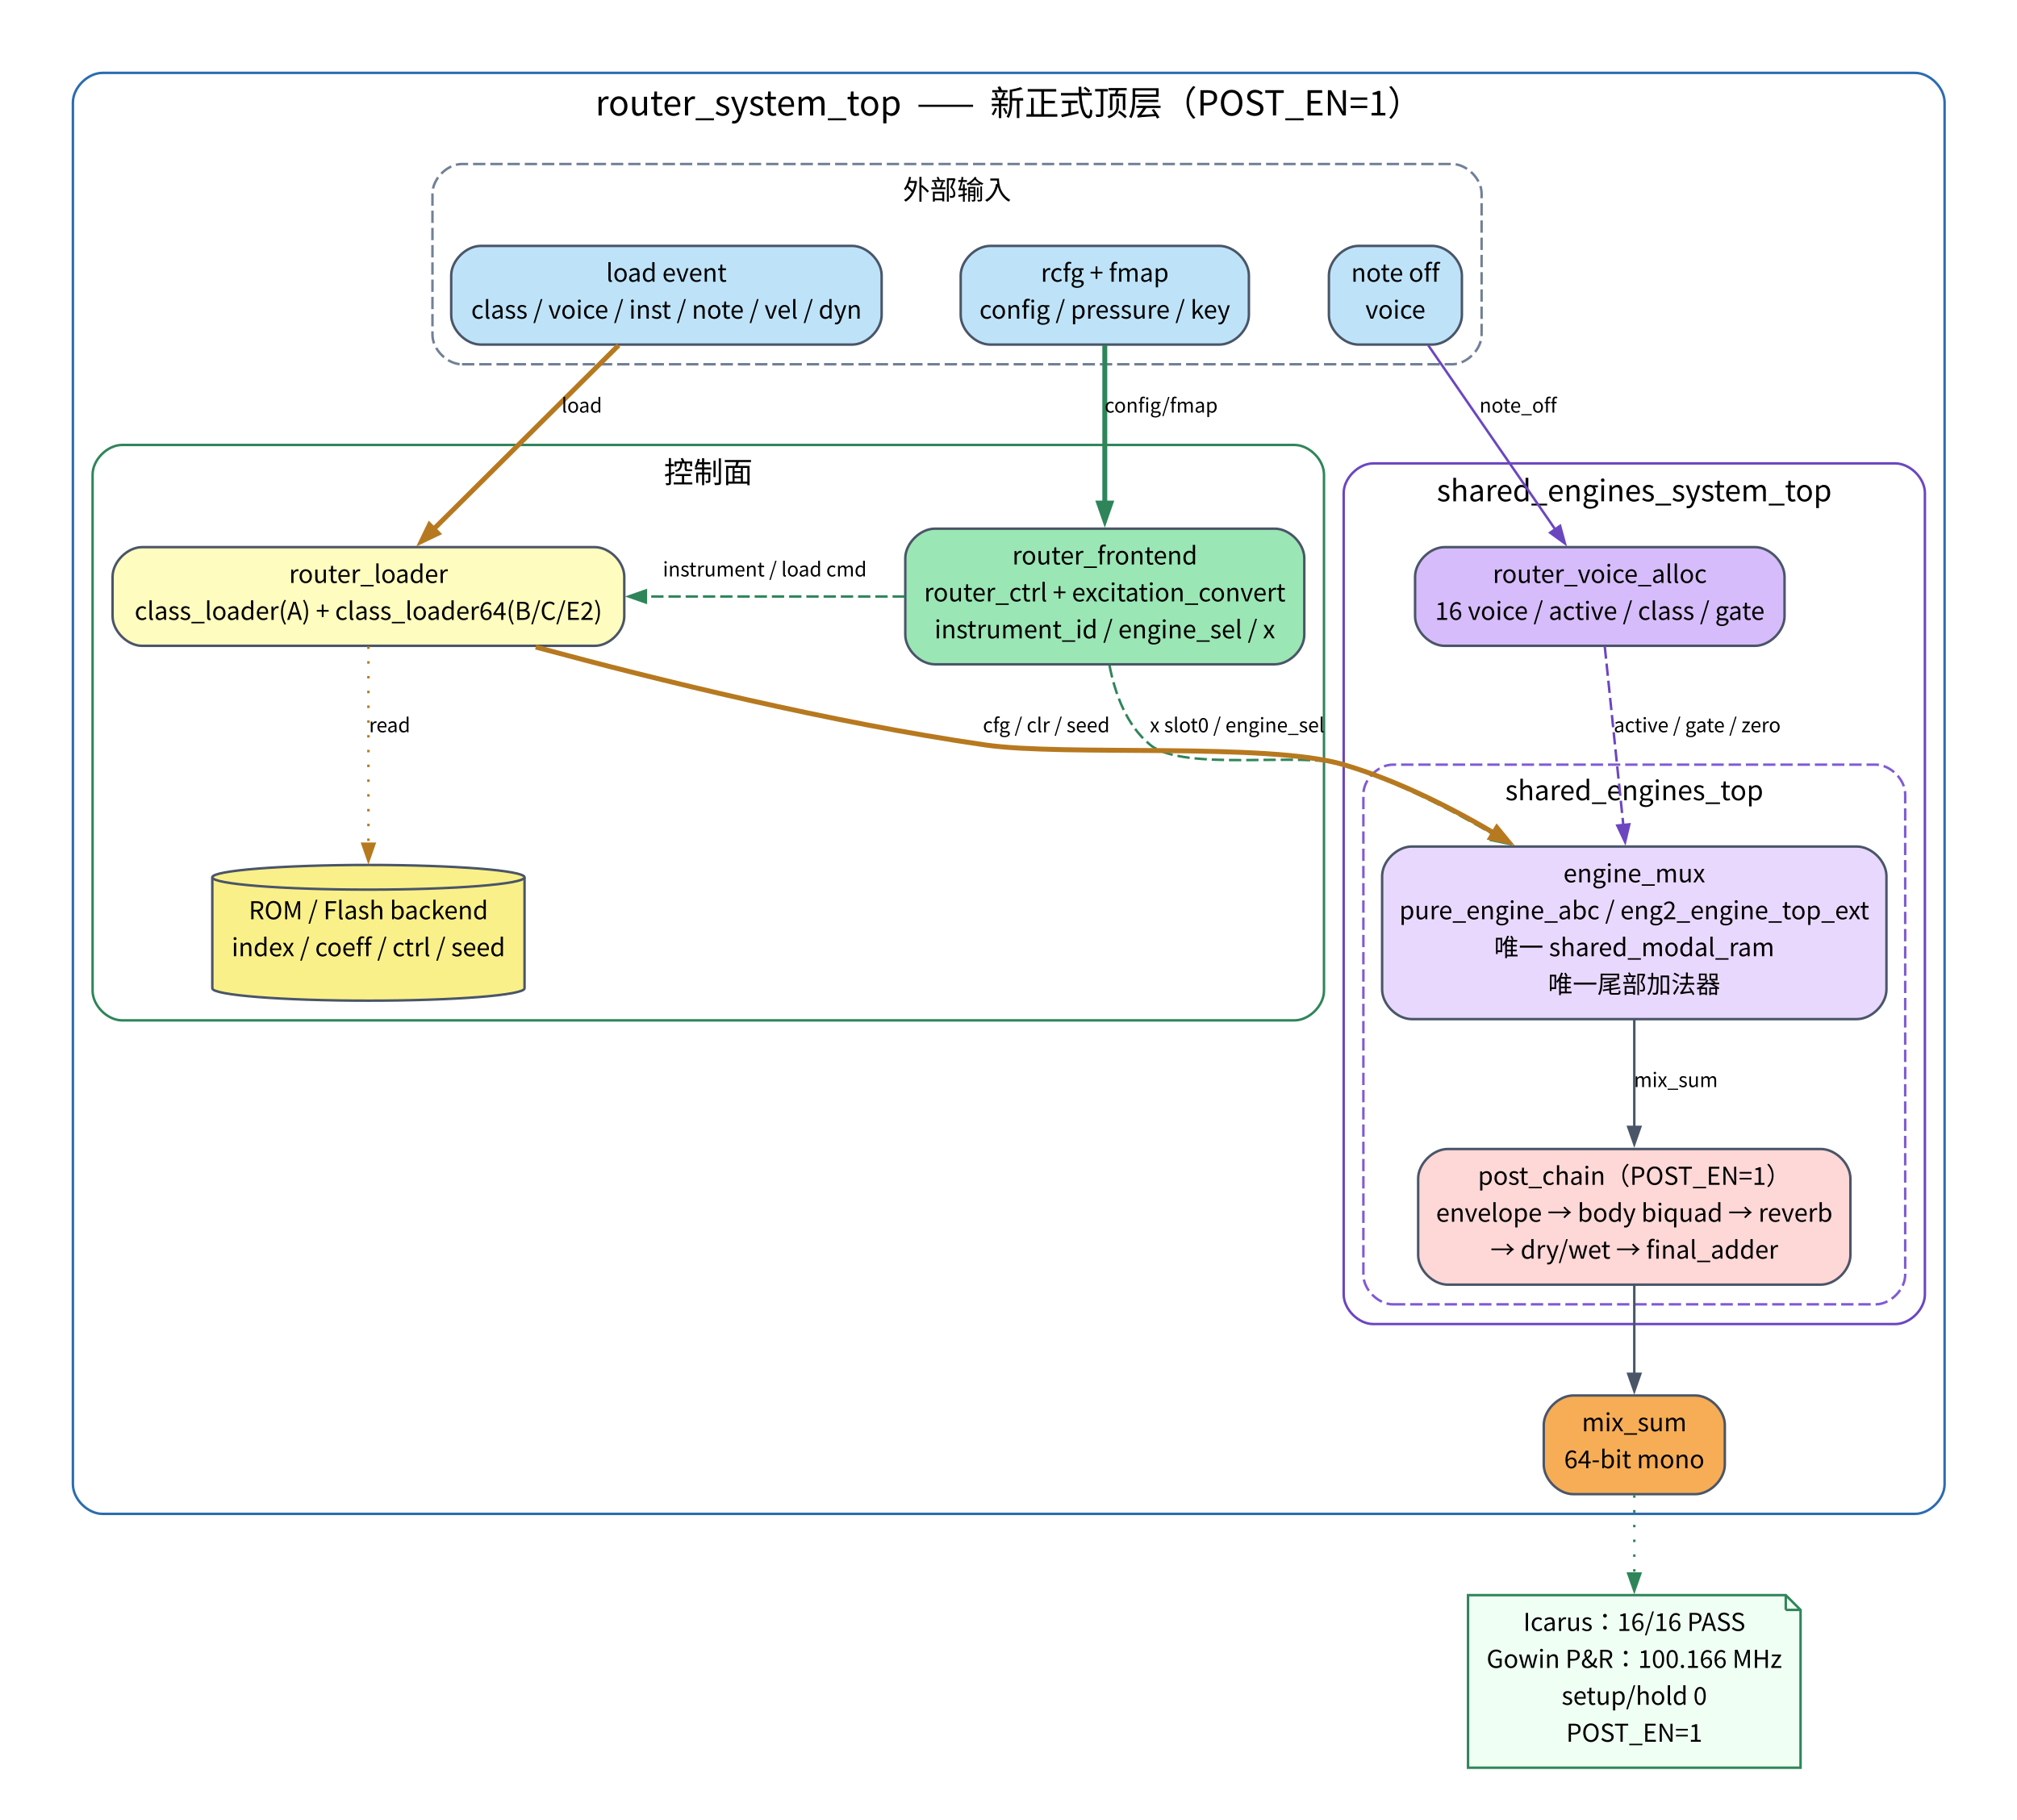
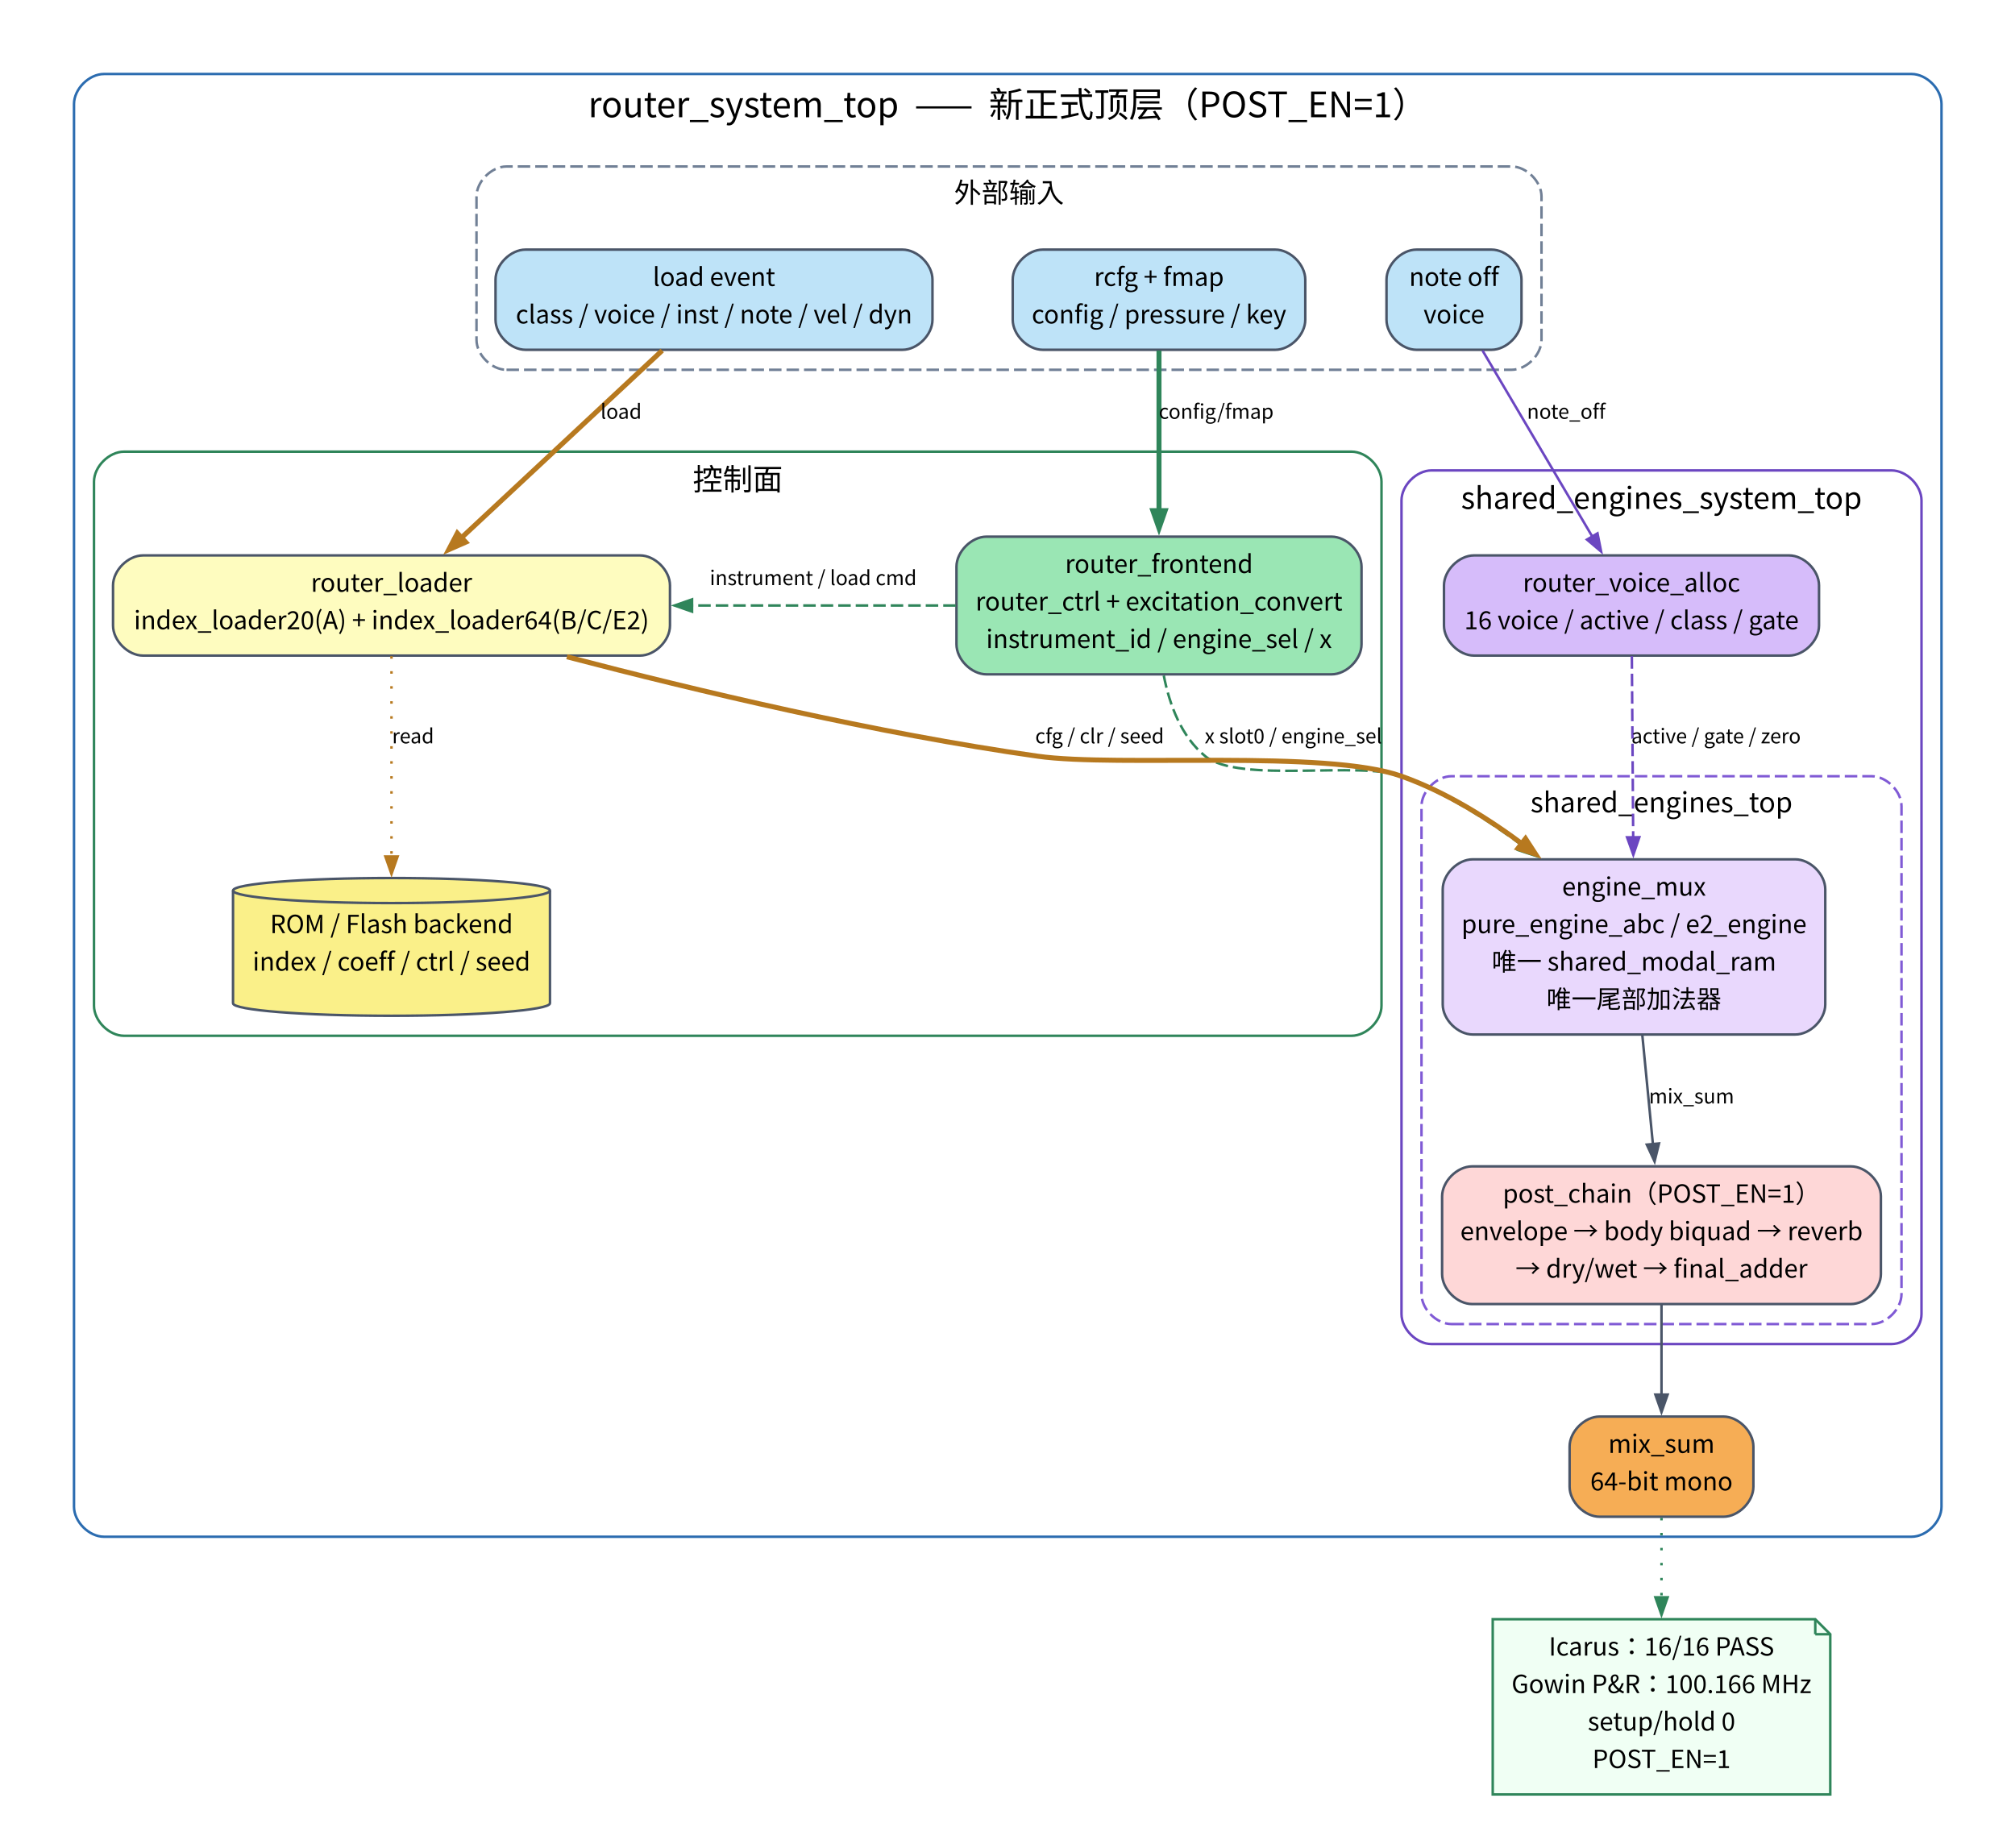
- <svg xmlns="http://www.w3.org/2000/svg" width="819pt" height="739pt" viewBox="0.00 0.00 819.00 739.00">
+ <svg xmlns="http://www.w3.org/2000/svg" width="806pt" height="739pt" viewBox="0.00 0.00 806.00 739.00">
  <g id="graph0" class="graph" transform="scale(1 1) rotate(0) translate(21.6 717.83)">
-     <polygon fill="white" stroke="none" points="-21.6,21.6 -21.6,-717.83 797.6,-717.83 797.6,21.6 -21.6,21.6" />
+     <polygon fill="white" stroke="none" points="-21.6,21.6 -21.6,-717.83 784.6,-717.83 784.6,21.6 -21.6,21.6" />
    <g id="clust1" class="cluster">
-       <path fill="white" stroke="#2b6cb0" d="M20,-103.08C20,-103.08 756,-103.08 756,-103.08 762,-103.08 768,-109.08 768,-115.08 768,-115.08 768,-676.23 768,-676.23 768,-682.23 762,-688.23 756,-688.23 756,-688.23 20,-688.23 20,-688.23 14,-688.23 8,-682.23 8,-676.23 8,-676.23 8,-115.08 8,-115.08 8,-109.08 14,-103.08 20,-103.08" />
-       <text xml:space="preserve" text-anchor="middle" x="388" y="-670.93" font-family="Noto Sans CJK TC" font-size="14.00">router_system_top  ——  新正式顶层（POST_EN=1）</text>
+       <path fill="white" stroke="#2b6cb0" d="M20,-103.08C20,-103.08 743,-103.08 743,-103.08 749,-103.08 755,-109.08 755,-115.08 755,-115.08 755,-676.23 755,-676.23 755,-682.23 749,-688.23 743,-688.23 743,-688.23 20,-688.23 20,-688.23 14,-688.23 8,-682.23 8,-676.23 8,-676.23 8,-115.08 8,-115.08 8,-109.08 14,-103.08 20,-103.08" />
+       <text xml:space="preserve" text-anchor="middle" x="381.5" y="-670.93" font-family="Noto Sans CJK TC" font-size="14.00">router_system_top  ——  新正式顶层（POST_EN=1）</text>
    </g>
    <g id="clust2" class="cluster">
-       <path fill="white" stroke="#718096" stroke-dasharray="5,2" d="M166,-569.9C166,-569.9 568,-569.9 568,-569.9 574,-569.9 580,-575.9 580,-581.9 580,-581.9 580,-639.23 580,-639.23 580,-645.23 574,-651.23 568,-651.23 568,-651.23 166,-651.23 166,-651.23 160,-651.23 154,-645.23 154,-639.23 154,-639.23 154,-581.9 154,-581.9 154,-575.9 160,-569.9 166,-569.9" />
-       <text xml:space="preserve" text-anchor="middle" x="367" y="-636.78" font-family="Noto Sans CJK TC" font-size="11.00">外部输入</text>
+       <path fill="white" stroke="#718096" stroke-dasharray="5,2" d="M181,-569.9C181,-569.9 583,-569.9 583,-569.9 589,-569.9 595,-575.9 595,-581.9 595,-581.9 595,-639.23 595,-639.23 595,-645.23 589,-651.23 583,-651.23 583,-651.23 181,-651.23 181,-651.23 175,-651.23 169,-645.23 169,-639.23 169,-639.23 169,-581.9 169,-581.9 169,-575.9 175,-569.9 181,-569.9" />
+       <text xml:space="preserve" text-anchor="middle" x="382" y="-636.78" font-family="Noto Sans CJK TC" font-size="11.00">外部输入</text>
    </g>
    <g id="clust4" class="cluster">
-       <path fill="white" stroke="#2f855a" d="M28,-303.48C28,-303.48 504,-303.48 504,-303.48 510,-303.48 516,-309.48 516,-315.48 516,-315.48 516,-525.15 516,-525.15 516,-531.15 510,-537.15 504,-537.15 504,-537.15 28,-537.15 28,-537.15 22,-537.15 16,-531.15 16,-525.15 16,-525.15 16,-315.48 16,-315.48 16,-309.48 22,-303.48 28,-303.48" />
-       <text xml:space="preserve" text-anchor="middle" x="266" y="-521.75" font-family="Noto Sans CJK TC" font-size="12.00">控制面</text>
+       <path fill="white" stroke="#2f855a" d="M28,-303.48C28,-303.48 519,-303.48 519,-303.48 525,-303.48 531,-309.48 531,-315.48 531,-315.48 531,-525.15 531,-525.15 531,-531.15 525,-537.15 519,-537.15 519,-537.15 28,-537.15 28,-537.15 22,-537.15 16,-531.15 16,-525.15 16,-525.15 16,-315.48 16,-315.48 16,-309.48 22,-303.48 28,-303.48" />
+       <text xml:space="preserve" text-anchor="middle" x="273.5" y="-521.75" font-family="Noto Sans CJK TC" font-size="12.00">控制面</text>
    </g>
    <g id="clust6" class="cluster">
-       <path fill="white" stroke="#6b46c1" d="M536,-180.16C536,-180.16 748,-180.16 748,-180.16 754,-180.16 760,-186.16 760,-192.16 760,-192.16 760,-517.65 760,-517.65 760,-523.65 754,-529.65 748,-529.65 748,-529.65 536,-529.65 536,-529.65 530,-529.65 524,-523.65 524,-517.65 524,-517.65 524,-192.16 524,-192.16 524,-186.16 530,-180.16 536,-180.16" />
-       <text xml:space="preserve" text-anchor="middle" x="642" y="-514.25" font-family="Noto Sans CJK TC" font-size="12.00">shared_engines_system_top</text>
+       <path fill="white" stroke="#6b46c1" d="M551,-180.16C551,-180.16 735,-180.16 735,-180.16 741,-180.16 747,-186.16 747,-192.16 747,-192.16 747,-517.65 747,-517.65 747,-523.65 741,-529.65 735,-529.65 735,-529.65 551,-529.65 551,-529.65 545,-529.65 539,-523.65 539,-517.65 539,-517.65 539,-192.16 539,-192.16 539,-186.16 545,-180.16 551,-180.16" />
+       <text xml:space="preserve" text-anchor="middle" x="643" y="-514.25" font-family="Noto Sans CJK TC" font-size="12.00">shared_engines_system_top</text>
    </g>
    <g id="clust7" class="cluster">
-       <path fill="white" stroke="#805ad5" stroke-dasharray="5,2" d="M544,-188.16C544,-188.16 740,-188.16 740,-188.16 746,-188.16 752,-194.16 752,-200.16 752,-200.16 752,-395.32 752,-395.32 752,-401.32 746,-407.32 740,-407.32 740,-407.32 544,-407.32 544,-407.32 538,-407.32 532,-401.32 532,-395.32 532,-395.32 532,-200.16 532,-200.16 532,-194.16 538,-188.16 544,-188.16" />
-       <text xml:space="preserve" text-anchor="middle" x="642" y="-392.87" font-family="Noto Sans CJK TC" font-size="11.00">shared_engines_top</text>
+       <path fill="white" stroke="#805ad5" stroke-dasharray="5,2" d="M559,-188.16C559,-188.16 727,-188.16 727,-188.16 733,-188.16 739,-194.16 739,-200.16 739,-200.16 739,-395.32 739,-395.32 739,-401.32 733,-407.32 727,-407.32 727,-407.32 559,-407.32 559,-407.32 553,-407.32 547,-401.32 547,-395.32 547,-395.32 547,-200.16 547,-200.16 547,-194.16 553,-188.16 559,-188.16" />
+       <text xml:space="preserve" text-anchor="middle" x="643" y="-392.87" font-family="Noto Sans CJK TC" font-size="11.00">shared_engines_top</text>
    </g>
    <g id="node1" class="node">
-       <path fill="#bee3f8" stroke="#4a5568" d="M324.39,-617.98C324.39,-617.98 173.61,-617.98 173.61,-617.98 167.61,-617.98 161.61,-611.98 161.61,-605.98 161.61,-605.98 161.61,-589.9 161.61,-589.9 161.61,-583.9 167.61,-577.9 173.61,-577.9 173.61,-577.9 324.39,-577.9 324.39,-577.9 330.39,-577.9 336.39,-583.9 336.39,-589.9 336.39,-589.9 336.39,-605.98 336.39,-605.98 336.39,-611.98 330.39,-617.98 324.39,-617.98" />
-       <text xml:space="preserve" text-anchor="middle" x="249" y="-603.44" font-family="Noto Sans CJK TC" font-size="10.00">load event</text>
-       <text xml:space="preserve" text-anchor="middle" x="249" y="-588.44" font-family="Noto Sans CJK TC" font-size="10.00">class / voice / inst / note / vel / dyn</text>
+       <path fill="#bee3f8" stroke="#4a5568" d="M339.39,-617.98C339.39,-617.98 188.61,-617.98 188.61,-617.98 182.61,-617.98 176.61,-611.98 176.61,-605.98 176.61,-605.98 176.61,-589.9 176.61,-589.9 176.61,-583.9 182.61,-577.9 188.61,-577.9 188.61,-577.9 339.39,-577.9 339.39,-577.9 345.39,-577.9 351.39,-583.9 351.39,-589.9 351.39,-589.9 351.39,-605.98 351.39,-605.98 351.39,-611.98 345.39,-617.98 339.39,-617.98" />
+       <text xml:space="preserve" text-anchor="middle" x="264" y="-603.44" font-family="Noto Sans CJK TC" font-size="10.00">load event</text>
+       <text xml:space="preserve" text-anchor="middle" x="264" y="-588.44" font-family="Noto Sans CJK TC" font-size="10.00">class / voice / inst / note / vel / dyn</text>
    </g>
    <g id="node5" class="node">
-       <path fill="#fefcbf" stroke="#4a5568" d="M219.89,-495.65C219.89,-495.65 36.11,-495.65 36.11,-495.65 30.11,-495.65 24.11,-489.65 24.11,-483.65 24.11,-483.65 24.11,-467.57 24.11,-467.57 24.11,-461.57 30.11,-455.57 36.11,-455.57 36.11,-455.57 219.89,-455.57 219.89,-455.57 225.89,-455.57 231.89,-461.57 231.89,-467.57 231.89,-467.57 231.89,-483.65 231.89,-483.65 231.89,-489.65 225.89,-495.65 219.89,-495.65" />
-       <text xml:space="preserve" text-anchor="middle" x="128" y="-481.11" font-family="Noto Sans CJK TC" font-size="10.00">router_loader</text>
-       <text xml:space="preserve" text-anchor="middle" x="128" y="-466.11" font-family="Noto Sans CJK TC" font-size="10.00">class_loader(A) + class_loader64(B/C/E2)</text>
+       <path fill="#fefcbf" stroke="#4a5568" d="M234.39,-495.65C234.39,-495.65 35.61,-495.65 35.61,-495.65 29.61,-495.65 23.61,-489.65 23.61,-483.65 23.61,-483.65 23.61,-467.57 23.61,-467.57 23.61,-461.57 29.61,-455.57 35.61,-455.57 35.61,-455.57 234.39,-455.57 234.39,-455.57 240.39,-455.57 246.39,-461.57 246.39,-467.57 246.39,-467.57 246.39,-483.65 246.39,-483.65 246.39,-489.65 240.39,-495.65 234.39,-495.65" />
+       <text xml:space="preserve" text-anchor="middle" x="135" y="-481.11" font-family="Noto Sans CJK TC" font-size="10.00">router_loader</text>
+       <text xml:space="preserve" text-anchor="middle" x="135" y="-466.11" font-family="Noto Sans CJK TC" font-size="10.00">index_loader20(A) + index_loader64(B/C/E2)</text>
    </g>
    <g id="edge4" class="edge">
-       <path fill="none" stroke="#b7791f" stroke-width="2" d="M229.56,-577.61C208.83,-556.99 175.93,-524.27 153.22,-501.69" />
-       <polygon fill="#b7791f" stroke="#b7791f" stroke-width="2" points="156.23,-501.23 149.54,-498.03 152.77,-504.7 156.23,-501.23" />
-       <text xml:space="preserve" text-anchor="middle" x="214.66" y="-550.3" font-family="Noto Sans CJK TC" font-size="8.00">load</text>
+       <path fill="none" stroke="#b7791f" stroke-width="2" d="M243.27,-577.61C221.18,-556.99 186.1,-524.27 161.89,-501.69" />
+       <polygon fill="#b7791f" stroke="#b7791f" stroke-width="2" points="164.68,-500.94 157.89,-497.96 161.34,-504.53 164.68,-500.94" />
+       <text xml:space="preserve" text-anchor="middle" x="226.84" y="-550.3" font-family="Noto Sans CJK TC" font-size="8.00">load</text>
    </g>
    <g id="node2" class="node">
-       <path fill="#bee3f8" stroke="#4a5568" d="M473.51,-617.98C473.51,-617.98 380.49,-617.98 380.49,-617.98 374.49,-617.98 368.49,-611.98 368.49,-605.98 368.49,-605.98 368.49,-589.9 368.49,-589.9 368.49,-583.9 374.49,-577.9 380.49,-577.9 380.49,-577.9 473.51,-577.9 473.51,-577.9 479.51,-577.9 485.51,-583.9 485.51,-589.9 485.51,-589.9 485.51,-605.98 485.51,-605.98 485.51,-611.98 479.51,-617.98 473.51,-617.98" />
-       <text xml:space="preserve" text-anchor="middle" x="427" y="-603.44" font-family="Noto Sans CJK TC" font-size="10.00">rcfg + fmap</text>
-       <text xml:space="preserve" text-anchor="middle" x="427" y="-588.44" font-family="Noto Sans CJK TC" font-size="10.00">config / pressure / key</text>
+       <path fill="#bee3f8" stroke="#4a5568" d="M488.51,-617.98C488.51,-617.98 395.49,-617.98 395.49,-617.98 389.49,-617.98 383.49,-611.98 383.49,-605.98 383.49,-605.98 383.49,-589.9 383.49,-589.9 383.49,-583.9 389.49,-577.9 395.49,-577.9 395.49,-577.9 488.51,-577.9 488.51,-577.9 494.51,-577.9 500.51,-583.9 500.51,-589.9 500.51,-589.9 500.51,-605.98 500.51,-605.98 500.51,-611.98 494.51,-617.98 488.51,-617.98" />
+       <text xml:space="preserve" text-anchor="middle" x="442" y="-603.44" font-family="Noto Sans CJK TC" font-size="10.00">rcfg + fmap</text>
+       <text xml:space="preserve" text-anchor="middle" x="442" y="-588.44" font-family="Noto Sans CJK TC" font-size="10.00">config / pressure / key</text>
    </g>
    <g id="node4" class="node">
-       <path fill="#9ae6b4" stroke="#4a5568" d="M496.01,-503.15C496.01,-503.15 357.99,-503.15 357.99,-503.15 351.99,-503.15 345.99,-497.15 345.99,-491.15 345.99,-491.15 345.99,-460.07 345.99,-460.07 345.99,-454.07 351.99,-448.07 357.99,-448.07 357.99,-448.07 496.01,-448.07 496.01,-448.07 502.01,-448.07 508.01,-454.07 508.01,-460.07 508.01,-460.07 508.01,-491.15 508.01,-491.15 508.01,-497.15 502.01,-503.15 496.01,-503.15" />
-       <text xml:space="preserve" text-anchor="middle" x="427" y="-488.61" font-family="Noto Sans CJK TC" font-size="10.00">router_frontend</text>
-       <text xml:space="preserve" text-anchor="middle" x="427" y="-473.61" font-family="Noto Sans CJK TC" font-size="10.00">router_ctrl + excitation_convert</text>
-       <text xml:space="preserve" text-anchor="middle" x="427" y="-458.61" font-family="Noto Sans CJK TC" font-size="10.00">instrument_id / engine_sel / x</text>
+       <path fill="#9ae6b4" stroke="#4a5568" d="M511.01,-503.15C511.01,-503.15 372.99,-503.15 372.99,-503.15 366.99,-503.15 360.99,-497.15 360.99,-491.15 360.99,-491.15 360.99,-460.07 360.99,-460.07 360.99,-454.07 366.99,-448.07 372.99,-448.07 372.99,-448.07 511.01,-448.07 511.01,-448.07 517.01,-448.07 523.01,-454.07 523.01,-460.07 523.01,-460.07 523.01,-491.15 523.01,-491.15 523.01,-497.15 517.01,-503.15 511.01,-503.15" />
+       <text xml:space="preserve" text-anchor="middle" x="442" y="-488.61" font-family="Noto Sans CJK TC" font-size="10.00">router_frontend</text>
+       <text xml:space="preserve" text-anchor="middle" x="442" y="-473.61" font-family="Noto Sans CJK TC" font-size="10.00">router_ctrl + excitation_convert</text>
+       <text xml:space="preserve" text-anchor="middle" x="442" y="-458.61" font-family="Noto Sans CJK TC" font-size="10.00">instrument_id / engine_sel / x</text>
    </g>
    <g id="edge5" class="edge">
-       <path fill="none" stroke="#2f855a" stroke-width="2" d="M427,-577.61C427,-559.89 427,-533.24 427,-511.77" />
-       <polygon fill="#2f855a" stroke="#2f855a" stroke-width="2" points="429.45,-513.55 427,-506.55 424.55,-513.55 429.45,-513.55" />
-       <text xml:space="preserve" text-anchor="middle" x="449.88" y="-550.3" font-family="Noto Sans CJK TC" font-size="8.00">config/fmap</text>
+       <path fill="none" stroke="#2f855a" stroke-width="2" d="M442,-577.61C442,-559.89 442,-533.24 442,-511.77" />
+       <polygon fill="#2f855a" stroke="#2f855a" stroke-width="2" points="444.45,-513.55 442,-506.55 439.55,-513.55 444.45,-513.55" />
+       <text xml:space="preserve" text-anchor="middle" x="464.88" y="-550.3" font-family="Noto Sans CJK TC" font-size="8.00">config/fmap</text>
    </g>
    <g id="node3" class="node">
-       <path fill="#bee3f8" stroke="#4a5568" d="M560,-617.98C560,-617.98 530,-617.98 530,-617.98 524,-617.98 518,-611.98 518,-605.98 518,-605.98 518,-589.9 518,-589.9 518,-583.9 524,-577.9 530,-577.9 530,-577.9 560,-577.9 560,-577.9 566,-577.9 572,-583.9 572,-589.9 572,-589.9 572,-605.98 572,-605.98 572,-611.98 566,-617.98 560,-617.98" />
-       <text xml:space="preserve" text-anchor="middle" x="545" y="-603.44" font-family="Noto Sans CJK TC" font-size="10.00">note off</text>
-       <text xml:space="preserve" text-anchor="middle" x="545" y="-588.44" font-family="Noto Sans CJK TC" font-size="10.00">voice</text>
+       <path fill="#bee3f8" stroke="#4a5568" d="M575,-617.98C575,-617.98 545,-617.98 545,-617.98 539,-617.98 533,-611.98 533,-605.98 533,-605.98 533,-589.9 533,-589.9 533,-583.9 539,-577.9 545,-577.9 545,-577.9 575,-577.9 575,-577.9 581,-577.9 587,-583.9 587,-589.9 587,-589.9 587,-605.98 587,-605.98 587,-611.98 581,-617.98 575,-617.98" />
+       <text xml:space="preserve" text-anchor="middle" x="560" y="-603.44" font-family="Noto Sans CJK TC" font-size="10.00">note off</text>
+       <text xml:space="preserve" text-anchor="middle" x="560" y="-588.44" font-family="Noto Sans CJK TC" font-size="10.00">voice</text>
    </g>
    <g id="node7" class="node">
-       <path fill="#d6bcfa" stroke="#4a5568" d="M691.01,-495.65C691.01,-495.65 564.99,-495.65 564.99,-495.65 558.99,-495.65 552.99,-489.65 552.99,-483.65 552.99,-483.65 552.99,-467.57 552.99,-467.57 552.99,-461.57 558.99,-455.57 564.99,-455.57 564.99,-455.57 691.01,-455.57 691.01,-455.57 697.01,-455.57 703.01,-461.57 703.01,-467.57 703.01,-467.57 703.01,-483.65 703.01,-483.65 703.01,-489.65 697.01,-495.65 691.01,-495.65" />
-       <text xml:space="preserve" text-anchor="middle" x="628" y="-481.11" font-family="Noto Sans CJK TC" font-size="10.00">router_voice_alloc</text>
-       <text xml:space="preserve" text-anchor="middle" x="628" y="-466.11" font-family="Noto Sans CJK TC" font-size="10.00">16 voice / active / class / gate</text>
+       <path fill="#d6bcfa" stroke="#4a5568" d="M694.01,-495.65C694.01,-495.65 567.99,-495.65 567.99,-495.65 561.99,-495.65 555.99,-489.65 555.99,-483.65 555.99,-483.65 555.99,-467.57 555.99,-467.57 555.99,-461.57 561.99,-455.57 567.99,-455.57 567.99,-455.57 694.01,-455.57 694.01,-455.57 700.01,-455.57 706.01,-461.57 706.01,-467.57 706.01,-467.57 706.01,-483.65 706.01,-483.65 706.01,-489.65 700.01,-495.65 694.01,-495.65" />
+       <text xml:space="preserve" text-anchor="middle" x="631" y="-481.11" font-family="Noto Sans CJK TC" font-size="10.00">router_voice_alloc</text>
+       <text xml:space="preserve" text-anchor="middle" x="631" y="-466.11" font-family="Noto Sans CJK TC" font-size="10.00">16 voice / active / class / gate</text>
    </g>
    <g id="edge6" class="edge">
-       <path fill="none" stroke="#6b46c1" d="M558.34,-577.61C572.31,-557.34 594.36,-525.38 609.9,-502.85" />
-       <polygon fill="#6b46c1" stroke="#6b46c1" points="611.88,-504.29 613.84,-497.14 607.85,-501.51 611.88,-504.29" />
-       <text xml:space="preserve" text-anchor="middle" x="594.82" y="-550.3" font-family="Noto Sans CJK TC" font-size="8.00">note_off</text>
+       <path fill="none" stroke="#6b46c1" d="M571.41,-577.61C583.31,-557.43 602.06,-525.66 615.34,-503.15" />
+       <polygon fill="#6b46c1" stroke="#6b46c1" points="617.4,-504.47 618.85,-497.2 613.18,-501.98 617.4,-504.47" />
+       <text xml:space="preserve" text-anchor="middle" x="604.89" y="-550.3" font-family="Noto Sans CJK TC" font-size="8.00">note_off</text>
    </g>
    <g id="edge7" class="edge">
-       <path fill="none" stroke="#2f855a" stroke-dasharray="5,2" d="M345.82,-475.61C313.4,-475.61 275.51,-475.61 240.51,-475.61" />
-       <polygon fill="#2f855a" stroke="#2f855a" points="240.67,-473.16 233.67,-475.61 240.67,-478.06 240.67,-473.16" />
-       <text xml:space="preserve" text-anchor="middle" x="288.94" y="-483.76" font-family="Noto Sans CJK TC" font-size="8.00">instrument / load cmd</text>
+       <path fill="none" stroke="#2f855a" stroke-dasharray="5,2" d="M360.69,-475.61C328.37,-475.61 290.52,-475.61 255.16,-475.61" />
+       <polygon fill="#2f855a" stroke="#2f855a" points="255.22,-473.16 248.22,-475.61 255.22,-478.06 255.22,-473.16" />
+       <text xml:space="preserve" text-anchor="middle" x="303.69" y="-483.76" font-family="Noto Sans CJK TC" font-size="8.00">instrument / load cmd</text>
    </g>
    <g id="node8" class="node">
-       <path fill="#e9d8fd" stroke="#4a5568" d="M732.39,-374.07C732.39,-374.07 551.61,-374.07 551.61,-374.07 545.61,-374.07 539.61,-368.07 539.61,-362.07 539.61,-362.07 539.61,-315.99 539.61,-315.99 539.61,-309.99 545.61,-303.99 551.61,-303.99 551.61,-303.99 732.39,-303.99 732.39,-303.99 738.39,-303.99 744.39,-309.99 744.39,-315.99 744.39,-315.99 744.39,-362.07 744.39,-362.07 744.39,-368.07 738.39,-374.07 732.39,-374.07" />
-       <text xml:space="preserve" text-anchor="middle" x="642" y="-359.53" font-family="Noto Sans CJK TC" font-size="10.00">engine_mux</text>
-       <text xml:space="preserve" text-anchor="middle" x="642" y="-344.53" font-family="Noto Sans CJK TC" font-size="10.00">pure_engine_abc / eng2_engine_top_ext</text>
-       <text xml:space="preserve" text-anchor="middle" x="642" y="-329.53" font-family="Noto Sans CJK TC" font-size="10.00">唯一 shared_modal_ram</text>
-       <text xml:space="preserve" text-anchor="middle" x="642" y="-314.53" font-family="Noto Sans CJK TC" font-size="10.00">唯一尾部加法器</text>
+       <path fill="#e9d8fd" stroke="#4a5568" d="M696.51,-374.07C696.51,-374.07 567.49,-374.07 567.49,-374.07 561.49,-374.07 555.49,-368.07 555.49,-362.07 555.49,-362.07 555.49,-315.99 555.49,-315.99 555.49,-309.99 561.49,-303.99 567.49,-303.99 567.49,-303.99 696.51,-303.99 696.51,-303.99 702.51,-303.99 708.51,-309.99 708.51,-315.99 708.51,-315.99 708.51,-362.07 708.51,-362.07 708.51,-368.07 702.51,-374.07 696.51,-374.07" />
+       <text xml:space="preserve" text-anchor="middle" x="632" y="-359.53" font-family="Noto Sans CJK TC" font-size="10.00">engine_mux</text>
+       <text xml:space="preserve" text-anchor="middle" x="632" y="-344.53" font-family="Noto Sans CJK TC" font-size="10.00">pure_engine_abc / e2_engine</text>
+       <text xml:space="preserve" text-anchor="middle" x="632" y="-329.53" font-family="Noto Sans CJK TC" font-size="10.00">唯一 shared_modal_ram</text>
+       <text xml:space="preserve" text-anchor="middle" x="632" y="-314.53" font-family="Noto Sans CJK TC" font-size="10.00">唯一尾部加法器</text>
    </g>
    <g id="edge8" class="edge">
-       <path fill="none" stroke="#2f855a" stroke-dasharray="5,2" d="M428.91,-447.6C431.19,-435.93 435.9,-423.16 445.5,-415.32 459.08,-404.23 507.3,-412.67 524,-407.32 545.2,-400.53 566.82,-389.6 585.65,-378.5" />
-       <polygon fill="#2f855a" stroke="#2f855a" points="586.42,-380.89 591.16,-375.19 583.9,-376.69 586.42,-380.89" />
-       <text xml:space="preserve" text-anchor="middle" x="480.75" y="-420.47" font-family="Noto Sans CJK TC" font-size="8.00">x slot0 / engine_sel</text>
+       <path fill="none" stroke="#2f855a" stroke-dasharray="5,2" d="M443.91,-447.6C446.19,-435.93 450.9,-423.16 460.5,-415.32 474.08,-404.23 522.61,-413.56 539,-407.32 556.12,-400.8 572.93,-390.29 587.46,-379.49" />
+       <polygon fill="#2f855a" stroke="#2f855a" points="588.68,-381.63 592.76,-375.44 585.71,-377.74 588.68,-381.63" />
+       <text xml:space="preserve" text-anchor="middle" x="495.75" y="-420.47" font-family="Noto Sans CJK TC" font-size="8.00">x slot0 / engine_sel</text>
    </g>
    <g id="node6" class="node">
-       <path fill="#faf089" stroke="#4a5568" d="M191.39,-361.58C191.39,-364.34 162.98,-366.59 128,-366.59 93.02,-366.59 64.61,-364.34 64.61,-361.58 64.61,-361.58 64.61,-316.49 64.61,-316.49 64.61,-313.72 93.02,-311.48 128,-311.48 162.98,-311.48 191.39,-313.72 191.39,-316.49 191.39,-316.49 191.39,-361.58 191.39,-361.58" />
-       <path fill="none" stroke="#4a5568" d="M191.39,-361.58C191.39,-358.81 162.98,-356.57 128,-356.57 93.02,-356.57 64.61,-358.81 64.61,-361.58" />
-       <text xml:space="preserve" text-anchor="middle" x="128" y="-344.53" font-family="Noto Sans CJK TC" font-size="10.00">ROM / Flash backend</text>
-       <text xml:space="preserve" text-anchor="middle" x="128" y="-329.53" font-family="Noto Sans CJK TC" font-size="10.00">index / coeff / ctrl / seed</text>
+       <path fill="#faf089" stroke="#4a5568" d="M198.39,-361.58C198.39,-364.34 169.98,-366.59 135,-366.59 100.02,-366.59 71.61,-364.34 71.61,-361.58 71.61,-361.58 71.61,-316.49 71.61,-316.49 71.61,-313.72 100.02,-311.48 135,-311.48 169.98,-311.48 198.39,-313.72 198.39,-316.49 198.39,-316.49 198.39,-361.58 198.39,-361.58" />
+       <path fill="none" stroke="#4a5568" d="M198.39,-361.58C198.39,-358.81 169.98,-356.57 135,-356.57 100.02,-356.57 71.61,-358.81 71.61,-361.58" />
+       <text xml:space="preserve" text-anchor="middle" x="135" y="-344.53" font-family="Noto Sans CJK TC" font-size="10.00">ROM / Flash backend</text>
+       <text xml:space="preserve" text-anchor="middle" x="135" y="-329.53" font-family="Noto Sans CJK TC" font-size="10.00">index / coeff / ctrl / seed</text>
    </g>
    <g id="edge1" class="edge">
-       <path fill="none" stroke="#b7791f" stroke-dasharray="1,5" d="M128,-455.33C128,-434.43 128,-400.65 128,-375.04" />
-       <polygon fill="#b7791f" stroke="#b7791f" points="130.45,-375.21 128,-368.21 125.55,-375.21 130.45,-375.21" />
-       <text xml:space="preserve" text-anchor="middle" x="136.62" y="-420.47" font-family="Noto Sans CJK TC" font-size="8.00">read</text>
+       <path fill="none" stroke="#b7791f" stroke-dasharray="1,5" d="M135,-455.33C135,-434.43 135,-400.65 135,-375.04" />
+       <polygon fill="#b7791f" stroke="#b7791f" points="137.45,-375.21 135,-368.21 132.55,-375.21 137.45,-375.21" />
+       <text xml:space="preserve" text-anchor="middle" x="143.62" y="-420.47" font-family="Noto Sans CJK TC" font-size="8.00">read</text>
    </g>
    <g id="edge9" class="edge">
-       <path fill="none" stroke="#b7791f" stroke-width="2" d="M195.95,-455.07C245.98,-441.53 315.91,-424.37 378.5,-415.32 410.55,-410.68 492.94,-416.47 524,-407.32 545.56,-400.97 567.43,-390.01 586.38,-378.77" />
-       <polygon fill="#b7791f" stroke="#b7791f" stroke-width="2" points="586.19,-381.75 590.91,-376.02 583.65,-377.56 586.19,-381.75" />
-       <text xml:space="preserve" text-anchor="middle" x="403.25" y="-420.47" font-family="Noto Sans CJK TC" font-size="8.00">cfg / clr / seed</text>
+       <path fill="none" stroke="#b7791f" stroke-width="2" d="M205.16,-455.1C256.82,-441.58 328.99,-424.42 393.5,-415.32 425.56,-410.8 508.48,-418.14 539,-407.32 556.59,-401.08 573.76,-390.4 588.46,-379.37" />
+       <polygon fill="#b7791f" stroke="#b7791f" stroke-width="2" points="588.6,-382.36 592.64,-376.14 585.6,-378.48 588.6,-382.36" />
+       <text xml:space="preserve" text-anchor="middle" x="418.25" y="-420.47" font-family="Noto Sans CJK TC" font-size="8.00">cfg / clr / seed</text>
    </g>
    <g id="edge3" class="edge">
-       <path fill="none" stroke="#6b46c1" stroke-dasharray="5,2" d="M630.01,-455.33C631.97,-436.47 635.02,-407.13 637.55,-382.76" />
-       <polygon fill="#6b46c1" stroke="#6b46c1" points="639.98,-383.1 638.27,-375.88 635.11,-382.59 639.98,-383.1" />
-       <text xml:space="preserve" text-anchor="middle" x="667.54" y="-420.47" font-family="Noto Sans CJK TC" font-size="8.00">active / gate / zero</text>
+       <path fill="none" stroke="#6b46c1" stroke-dasharray="5,2" d="M631.14,-455.33C631.28,-436.47 631.5,-407.13 631.68,-382.76" />
+       <polygon fill="#6b46c1" stroke="#6b46c1" points="634.13,-382.91 631.73,-375.89 629.23,-382.87 634.13,-382.91" />
+       <text xml:space="preserve" text-anchor="middle" x="664.82" y="-420.47" font-family="Noto Sans CJK TC" font-size="8.00">active / gate / zero</text>
    </g>
    <g id="node9" class="node">
-       <path fill="#fed7d7" stroke="#4a5568" d="M717.76,-251.24C717.76,-251.24 566.24,-251.24 566.24,-251.24 560.24,-251.24 554.24,-245.24 554.24,-239.24 554.24,-239.24 554.24,-208.16 554.24,-208.16 554.24,-202.16 560.24,-196.16 566.24,-196.16 566.24,-196.16 717.76,-196.16 717.76,-196.16 723.76,-196.16 729.76,-202.16 729.76,-208.16 729.76,-208.16 729.76,-239.24 729.76,-239.24 729.76,-245.24 723.76,-251.24 717.76,-251.24" />
-       <text xml:space="preserve" text-anchor="middle" x="642" y="-236.7" font-family="Noto Sans CJK TC" font-size="10.00">post_chain（POST_EN=1）</text>
-       <text xml:space="preserve" text-anchor="middle" x="642" y="-221.7" font-family="Noto Sans CJK TC" font-size="10.00">envelope → body biquad → reverb</text>
-       <text xml:space="preserve" text-anchor="middle" x="642" y="-206.7" font-family="Noto Sans CJK TC" font-size="10.00">→ dry/wet → final_adder</text>
+       <path fill="#fed7d7" stroke="#4a5568" d="M718.76,-251.24C718.76,-251.24 567.24,-251.24 567.24,-251.24 561.24,-251.24 555.24,-245.24 555.24,-239.24 555.24,-239.24 555.24,-208.16 555.24,-208.16 555.24,-202.16 561.24,-196.16 567.24,-196.16 567.24,-196.16 718.76,-196.16 718.76,-196.16 724.76,-196.16 730.76,-202.16 730.76,-208.16 730.76,-208.16 730.76,-239.24 730.76,-239.24 730.76,-245.24 724.76,-251.24 718.76,-251.24" />
+       <text xml:space="preserve" text-anchor="middle" x="643" y="-236.7" font-family="Noto Sans CJK TC" font-size="10.00">post_chain（POST_EN=1）</text>
+       <text xml:space="preserve" text-anchor="middle" x="643" y="-221.7" font-family="Noto Sans CJK TC" font-size="10.00">envelope → body biquad → reverb</text>
+       <text xml:space="preserve" text-anchor="middle" x="643" y="-206.7" font-family="Noto Sans CJK TC" font-size="10.00">→ dry/wet → final_adder</text>
    </g>
    <g id="edge2" class="edge">
-       <path fill="none" stroke="#4a5568" d="M642,-303.72C642,-289.91 642,-273.99 642,-260.07" />
-       <polygon fill="#4a5568" stroke="#4a5568" points="644.45,-260.21 642,-253.21 639.55,-260.21 644.45,-260.21" />
-       <text xml:space="preserve" text-anchor="middle" x="658.88" y="-276.39" font-family="Noto Sans CJK TC" font-size="8.00">mix_sum</text>
+       <path fill="none" stroke="#4a5568" d="M635.33,-303.72C636.67,-289.91 638.22,-273.99 639.57,-260.07" />
+       <polygon fill="#4a5568" stroke="#4a5568" points="642,-260.41 640.23,-253.21 637.12,-259.94 642,-260.41" />
+       <text xml:space="preserve" text-anchor="middle" x="655.03" y="-276.39" font-family="Noto Sans CJK TC" font-size="8.00">mix_sum</text>
    </g>
    <g id="node10" class="node">
-       <path fill="#f6ad55" stroke="#4a5568" d="M666.76,-151.16C666.76,-151.16 617.24,-151.16 617.24,-151.16 611.24,-151.16 605.24,-145.16 605.24,-139.16 605.24,-139.16 605.24,-123.08 605.24,-123.08 605.24,-117.08 611.24,-111.08 617.24,-111.08 617.24,-111.08 666.76,-111.08 666.76,-111.08 672.76,-111.08 678.76,-117.08 678.76,-123.08 678.76,-123.08 678.76,-139.16 678.76,-139.16 678.76,-145.16 672.76,-151.16 666.76,-151.16" />
-       <text xml:space="preserve" text-anchor="middle" x="642" y="-136.62" font-family="Noto Sans CJK TC" font-size="10.00">mix_sum</text>
-       <text xml:space="preserve" text-anchor="middle" x="642" y="-121.62" font-family="Noto Sans CJK TC" font-size="10.00">64-bit mono</text>
+       <path fill="#f6ad55" stroke="#4a5568" d="M667.76,-151.16C667.76,-151.16 618.24,-151.16 618.24,-151.16 612.24,-151.16 606.24,-145.16 606.24,-139.16 606.24,-139.16 606.24,-123.08 606.24,-123.08 606.24,-117.08 612.24,-111.08 618.24,-111.08 618.24,-111.08 667.76,-111.08 667.76,-111.08 673.76,-111.08 679.76,-117.08 679.76,-123.08 679.76,-123.08 679.76,-139.16 679.76,-139.16 679.76,-145.16 673.76,-151.16 667.76,-151.16" />
+       <text xml:space="preserve" text-anchor="middle" x="643" y="-136.62" font-family="Noto Sans CJK TC" font-size="10.00">mix_sum</text>
+       <text xml:space="preserve" text-anchor="middle" x="643" y="-121.62" font-family="Noto Sans CJK TC" font-size="10.00">64-bit mono</text>
    </g>
    <g id="edge10" class="edge">
-       <path fill="none" stroke="#4a5568" d="M642,-196.01C642,-184.62 642,-171.32 642,-159.82" />
-       <polygon fill="#4a5568" stroke="#4a5568" points="644.45,-159.95 642,-152.95 639.55,-159.95 644.45,-159.95" />
+       <path fill="none" stroke="#4a5568" d="M643,-196.01C643,-184.62 643,-171.32 643,-159.82" />
+       <polygon fill="#4a5568" stroke="#4a5568" points="645.45,-159.95 643,-152.95 640.55,-159.95 645.45,-159.95" />
    </g>
    <g id="node11" class="node">
-       <polygon fill="#f0fff4" stroke="#2f855a" points="703.51,-70.08 574.49,-70.08 574.49,0 709.51,0 709.51,-64.08 703.51,-70.08" />
-       <polyline fill="none" stroke="#2f855a" points="703.51,-70.08 703.51,-64.08" />
-       <polyline fill="none" stroke="#2f855a" points="709.51,-64.08 703.51,-64.08" />
-       <text xml:space="preserve" text-anchor="middle" x="642" y="-55.54" font-family="Noto Sans CJK TC" font-size="10.00">Icarus：16/16 PASS</text>
-       <text xml:space="preserve" text-anchor="middle" x="642" y="-40.54" font-family="Noto Sans CJK TC" font-size="10.00">Gowin P&amp;R：100.166 MHz</text>
-       <text xml:space="preserve" text-anchor="middle" x="642" y="-25.54" font-family="Noto Sans CJK TC" font-size="10.00">setup/hold 0</text>
-       <text xml:space="preserve" text-anchor="middle" x="642" y="-10.54" font-family="Noto Sans CJK TC" font-size="10.00">POST_EN=1</text>
+       <polygon fill="#f0fff4" stroke="#2f855a" points="704.51,-70.08 575.49,-70.08 575.49,0 710.51,0 710.51,-64.08 704.51,-70.08" />
+       <polyline fill="none" stroke="#2f855a" points="704.51,-70.08 704.51,-64.08" />
+       <polyline fill="none" stroke="#2f855a" points="710.51,-64.08 704.51,-64.08" />
+       <text xml:space="preserve" text-anchor="middle" x="643" y="-55.54" font-family="Noto Sans CJK TC" font-size="10.00">Icarus：16/16 PASS</text>
+       <text xml:space="preserve" text-anchor="middle" x="643" y="-40.54" font-family="Noto Sans CJK TC" font-size="10.00">Gowin P&amp;R：100.166 MHz</text>
+       <text xml:space="preserve" text-anchor="middle" x="643" y="-25.54" font-family="Noto Sans CJK TC" font-size="10.00">setup/hold 0</text>
+       <text xml:space="preserve" text-anchor="middle" x="643" y="-10.54" font-family="Noto Sans CJK TC" font-size="10.00">POST_EN=1</text>
    </g>
    <g id="edge11" class="edge">
-       <path fill="none" stroke="#2f855a" stroke-dasharray="1,5" d="M642,-110.63C642,-101.36 642,-89.9 642,-78.76" />
-       <polygon fill="#2f855a" stroke="#2f855a" points="644.45,-78.86 642,-71.86 639.55,-78.86 644.45,-78.86" />
+       <path fill="none" stroke="#2f855a" stroke-dasharray="1,5" d="M643,-110.63C643,-101.36 643,-89.9 643,-78.76" />
+       <polygon fill="#2f855a" stroke="#2f855a" points="645.45,-78.86 643,-71.86 640.55,-78.86 645.45,-78.86" />
    </g>
  </g>
</svg>
